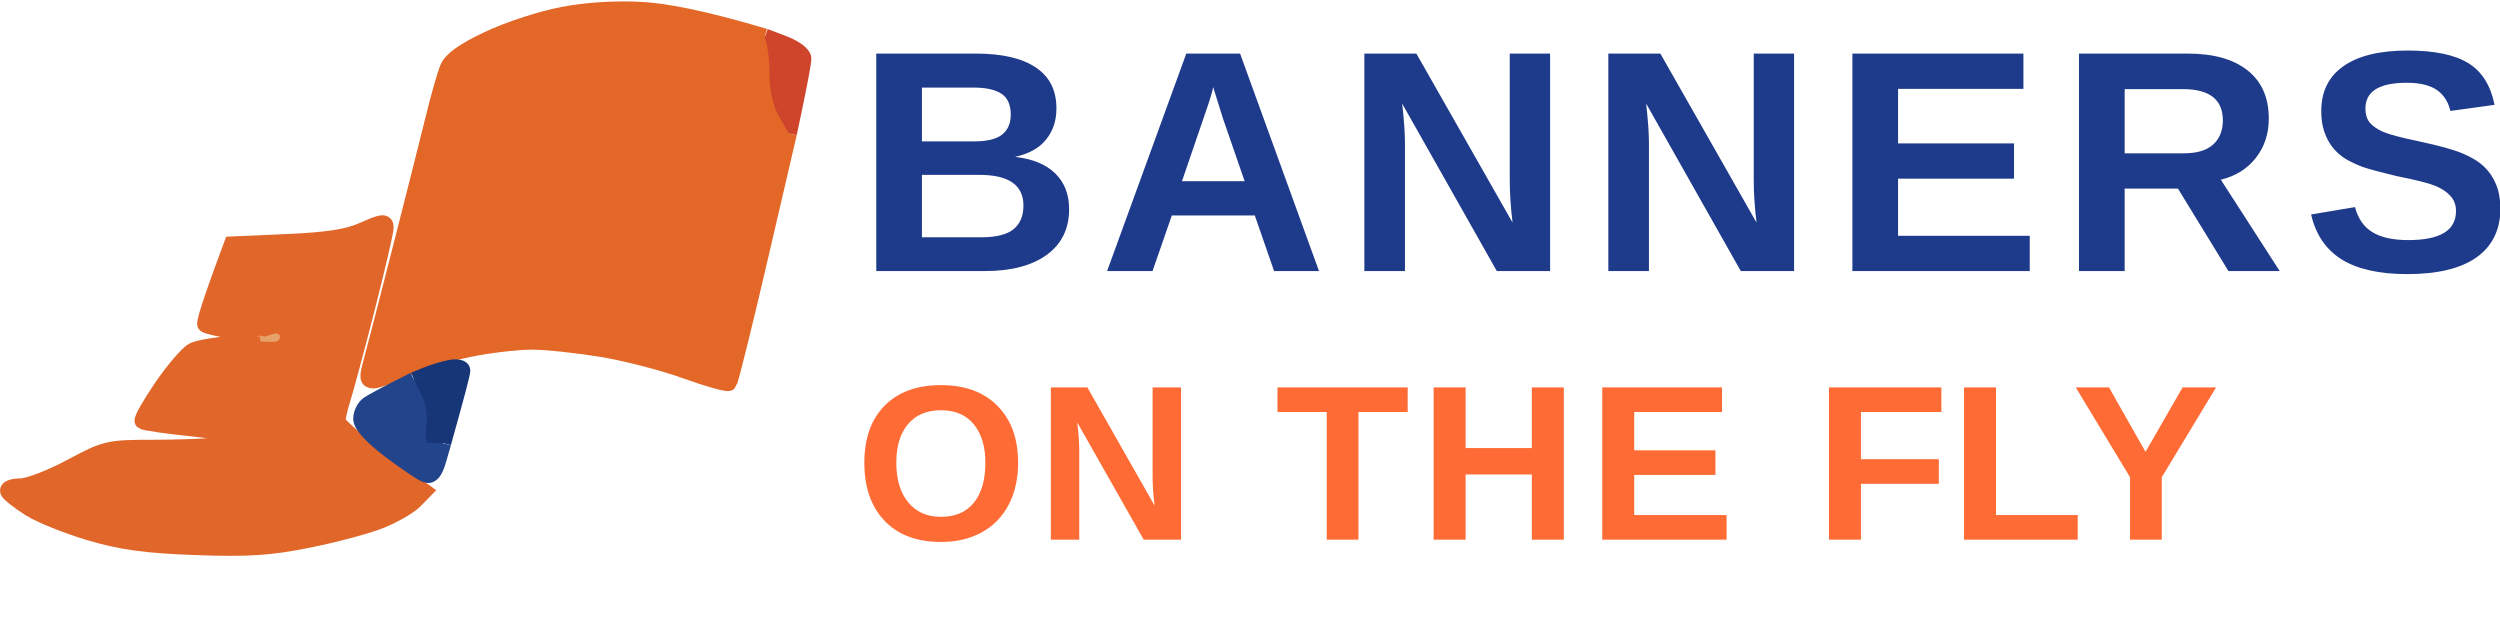
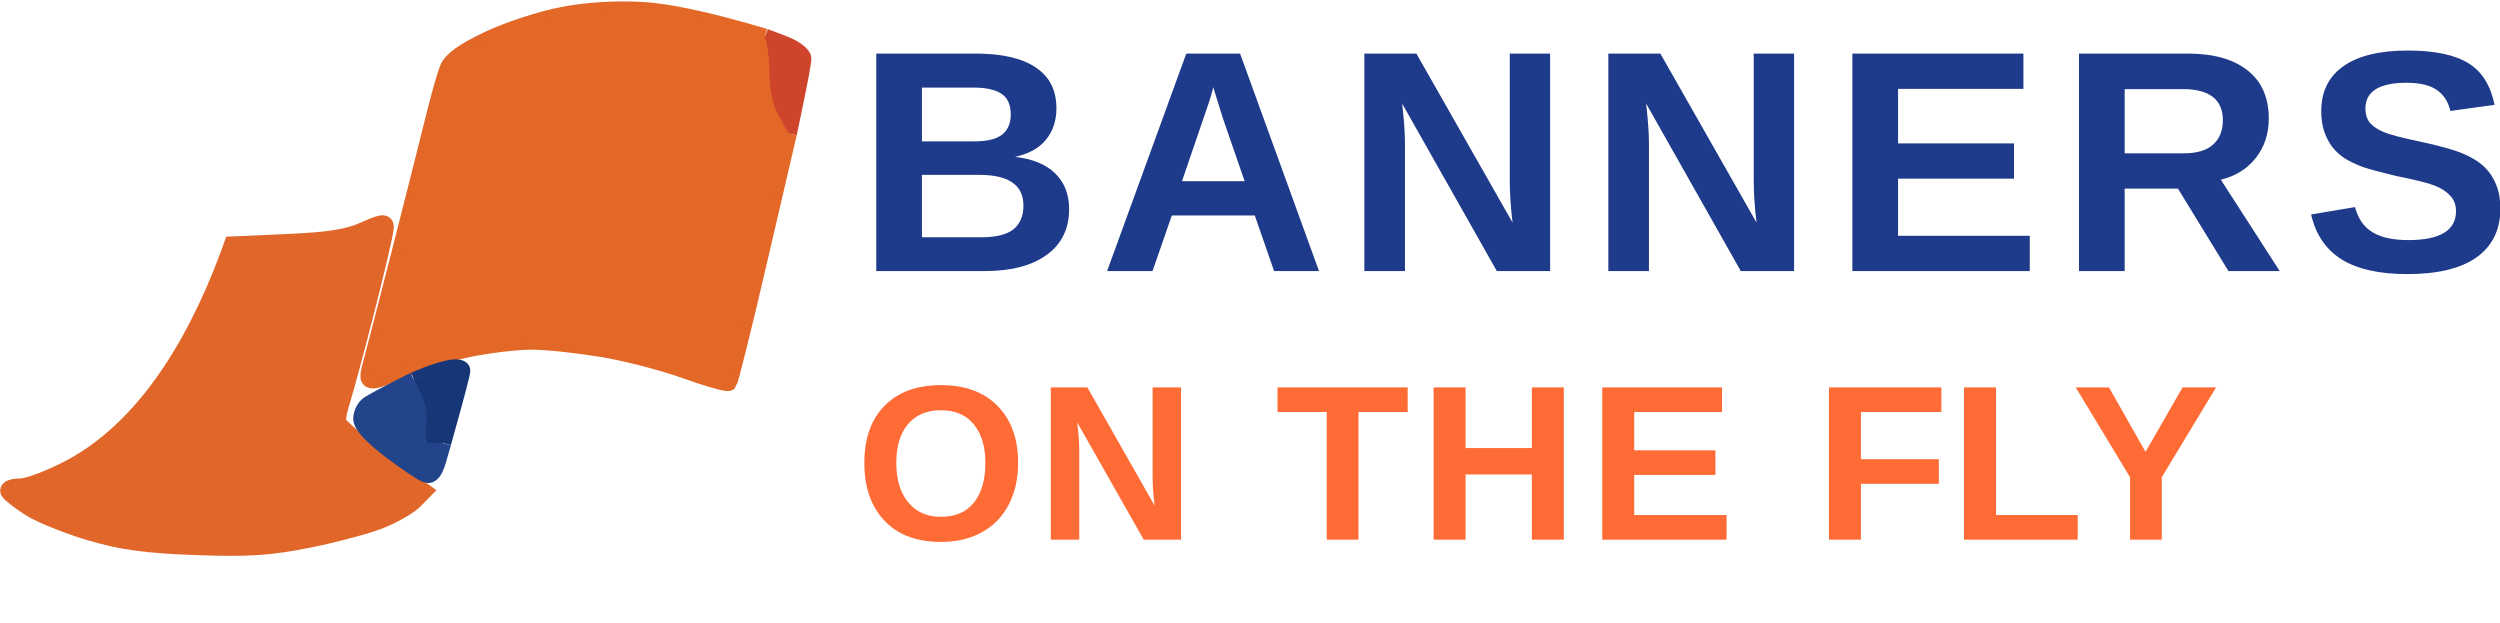
<svg xmlns="http://www.w3.org/2000/svg" id="Layer_1" data-name="Layer 1" viewBox="0 0 153.94 38.36">
  <defs>
    <style>
      .cls-1 {
        fill: #1e3a8a;
        font-size: 19.46px;
        letter-spacing: .05em;
      }

      .cls-1, .cls-2 {
        font-family: Arial-BoldMT, Arial;
        font-weight: 700;
        isolation: isolate;
      }

      .cls-3 {
        stroke: #cf452b;
      }

      .cls-3, .cls-4, .cls-5, .cls-6, .cls-7, .cls-8 {
        fill: none;
      }

      .cls-2 {
        fill: #ff6b35;
        font-size: 13.62px;
      }

      .cls-4 {
        stroke: #e6a269;
      }

      .cls-9 {
        fill: #e16629;
      }

      .cls-9, .cls-10, .cls-11, .cls-12, .cls-13, .cls-14 {
        fill-rule: evenodd;
      }

      .cls-5 {
        stroke: #e16629;
      }

      .cls-6 {
        stroke: #e36726;
      }

      .cls-10 {
        fill: #173678;
      }

      .cls-11 {
        fill: #22448a;
      }

      .cls-12 {
        fill: #cf452b;
      }

      .cls-7 {
        stroke: #22448a;
      }

      .cls-13 {
        fill: #e6a269;
      }

      .cls-15 {
        letter-spacing: -.06em;
      }

      .cls-14 {
        fill: #e36726;
      }

      .cls-8 {
        stroke: #173678;
      }

      .cls-16 {
        letter-spacing: .02em;
      }

      .cls-17 {
        letter-spacing: .04em;
      }
    </style>
  </defs>
  <path class="cls-6" d="M48.57,8.22h0s-.8,3.42-1.77,7.6-1.84,7.67-1.92,7.75-1.28-.25-2.66-.75-3.71-1.1-5.18-1.34-3.4-.45-4.29-.45-2.63.2-3.84.45-2.95.78-3.84,1.19-1.83.75-2.07.75c-.37,0-.39-.18-.15-1.04.16-.58.96-3.66,1.77-6.85s1.75-6.88,2.07-8.2.72-2.72.89-3.13c.21-.52.96-1.06,2.51-1.79,1.22-.58,3.28-1.25,4.58-1.49,1.51-.29,3.28-.39,4.88-.3,1.38.08,3.64.48,7.54,1.64" vector-effect="non-scaling-stroke" />
  <path class="cls-3" d="M47.1,2.26h0s.53.2,1.18.45c.66.25,1.18.65,1.18.89s-.2,1.39-.89,4.62" vector-effect="non-scaling-stroke" />
  <path class="cls-3" d="M48.57,8.22h0s-.27-.47-.59-1.04c-.38-.66-.59-1.59-.59-2.53,0-.82-.07-1.69-.3-2.38" vector-effect="non-scaling-stroke" />
-   <path class="cls-5" d="M16.34,20.73h0s-.8-.13-1.77-.3-1.84-.37-1.92-.45.25-1.22,1.63-4.92l3.4-.15c2.51-.11,3.75-.3,4.73-.75,1.12-.5,1.33-.52,1.33-.15,0,.24-.53,2.53-1.18,5.07s-1.32,5.02-1.48,5.51-.3,1.1-.3,1.34,1.2,1.32,5.32,4.32l-.59.6c-.33.33-1.26.86-2.07,1.19s-2.81.86-4.44,1.19c-2.4.48-3.71.57-6.95.45-3.07-.11-4.58-.32-6.51-.89-1.38-.41-3.05-1.08-3.7-1.49-.65-.41-1.25-.88-1.33-1.04-.08-.17.25-.3.74-.3s1.89-.54,3.11-1.19c2.14-1.15,2.32-1.19,5.03-1.19,1.55,0,3.41-.07,4.14-.15s1.33-.28,1.33-.45-1.33-.43-2.96-.6-3.03-.37-3.11-.45.45-1.02,1.18-2.09,1.6-2.07,1.92-2.24,1.39-.37,4.14-.6" vector-effect="non-scaling-stroke" />
-   <path class="cls-4" d="M16.04,21.03h.15c.08,0,.15-.07.15-.3" vector-effect="non-scaling-stroke" />
-   <path class="cls-4" d="M16.34,20.73h0s.2-.07.44-.15.44-.01.44.15-.13.3-.3.3h-.89" vector-effect="non-scaling-stroke" />
+   <path class="cls-5" d="M14.29 15.06 L17.69 14.91 C20.2 14.8 21.44 14.61 22.42 14.16 C23.54 13.66 23.75 13.64 23.75 14.01 C23.75 14.25 23.22 16.54 22.57 19.08 C21.92 21.62 21.25 24.1 21.09 24.59 C20.93 25.08 20.79 25.69 20.79 25.93 C20.79 26.17 21.99 27.25 26.11 30.25 L25.52 30.85 C25.19 31.18 24.26 31.71 23.45 32.04 C22.64 32.37 20.64 32.9 19.01 33.23 C16.61 33.71 15.3 33.8 12.06 33.68 C8.99 33.57 7.48 33.36 5.55 32.79 C4.17 32.38 2.5 31.71 1.85 31.3 C1.2 30.89 0.6 30.42 0.52 30.26 C0.44 30.09 0.77 29.96 1.26 29.96 C1.75 29.96 3.15 29.42 4.37 28.77 C9.46 26.03 12.5 20.08 14.29 15.06Z" vector-effect="non-scaling-stroke" />
  <path class="cls-8" d="M25.5,23.41h0s.33-.13.74-.3,1.07-.37,1.48-.45.74-.01.74.15-.27,1.24-1.18,4.47" vector-effect="non-scaling-stroke" />
  <path class="cls-7" d="M25.5,23.41h0s.2.4.44.89c.26.53.38,1.32.3,1.94-.09.6-.02,1.04.15,1.04h.89" vector-effect="non-scaling-stroke" />
  <path class="cls-7" d="M27.28,27.29h0s-.13.47-.3,1.04c-.21.72-.43,1-.74.89-.24-.08-1.24-.75-2.22-1.49-1.13-.86-1.77-1.56-1.77-1.94,0-.33.2-.73.44-.89s.98-.57,2.81-1.49" vector-effect="non-scaling-stroke" />
  <path class="cls-14" d="M47.1,2.26c.23.69.3,1.56.3,2.38,0,.94.22,1.87.59,2.53.33.58.59,1.04.59,1.04h0s-.8,3.42-1.77,7.6-1.84,7.67-1.92,7.75-1.28-.25-2.66-.75-3.71-1.1-5.18-1.34-3.4-.45-4.29-.45-2.63.2-3.84.45-2.95.78-3.84,1.19-1.83.75-2.07.75c-.37,0-.39-.18-.15-1.04.16-.58.96-3.66,1.77-6.85s1.75-6.88,2.07-8.2.72-2.72.89-3.13c.21-.52.96-1.06,2.51-1.79,1.22-.58,3.28-1.25,4.58-1.49,1.51-.29,3.28-.39,4.88-.3,1.38.08,3.64.48,7.54,1.64Z" />
  <path class="cls-12" d="M47.1,2.26h0s.53.2,1.18.45c.66.25,1.18.65,1.18.89s-.2,1.39-.89,4.62h0s-.27-.47-.59-1.04c-.38-.66-.59-1.59-.59-2.53,0-.82-.07-1.69-.3-2.38Z" />
-   <path class="cls-9" d="M16.04,21.03h.89c.16,0,.3-.13.3-.3s-.2-.23-.44-.15-.44.15-.44.15h0s-.8-.13-1.77-.3-1.84-.37-1.92-.45.25-1.22,1.63-4.92l3.4-.15c2.51-.11,3.75-.3,4.73-.75,1.12-.5,1.33-.52,1.33-.15,0,.24-.53,2.53-1.18,5.07s-1.32,5.02-1.48,5.51-.3,1.1-.3,1.34,1.2,1.32,5.32,4.32l-.59.6c-.33.33-1.26.86-2.07,1.19s-2.81.86-4.44,1.19c-2.4.48-3.71.57-6.95.45-3.07-.11-4.58-.32-6.51-.89-1.38-.41-3.05-1.08-3.7-1.49-.65-.41-1.25-.88-1.33-1.04-.08-.17.25-.3.74-.3s1.89-.54,3.11-1.19c2.14-1.15,2.32-1.19,5.03-1.19,1.55,0,3.41-.07,4.14-.15s1.33-.28,1.33-.45-1.33-.43-2.96-.6-3.03-.37-3.11-.45.45-1.02,1.18-2.09,1.6-2.07,1.92-2.24,1.39-.37,4.14-.6Z" />
-   <path class="cls-13" d="M16.04,21.03h.15c.08,0,.15-.07.15-.3h0s.2-.07.44-.15.44-.01.44.15-.13.3-.3.3h-.89Z" />
+   <path class="cls-9" d="M14.29 15.06 L17.69 14.91 C20.2 14.8 21.44 14.61 22.42 14.16 C23.54 13.66 23.75 13.64 23.75 14.01 C23.75 14.25 23.22 16.54 22.57 19.08 C21.92 21.62 21.25 24.1 21.09 24.59 C20.93 25.08 20.79 25.69 20.79 25.93 C20.79 26.17 21.99 27.25 26.11 30.25 L25.52 30.85 C25.19 31.18 24.26 31.71 23.45 32.04 C22.64 32.37 20.64 32.9 19.01 33.23 C16.61 33.71 15.3 33.8 12.06 33.68 C8.99 33.57 7.48 33.36 5.55 32.79 C4.17 32.38 2.5 31.71 1.85 31.3 C1.2 30.89 0.6 30.42 0.52 30.26 C0.44 30.09 0.77 29.96 1.26 29.96 C1.75 29.96 3.15 29.42 4.37 28.77 C9.46 26.03 12.5 20.08 14.29 15.06Z" />
  <path class="cls-10" d="M27.28,27.29h-.89c-.17,0-.23-.45-.15-1.04.09-.62-.03-1.41-.3-1.94-.24-.49-.44-.89-.44-.89h0s.33-.13.74-.3,1.07-.37,1.48-.45.74-.01.74.15-.27,1.24-1.18,4.47Z" />
  <path class="cls-11" d="M25.5,23.41h0s.2.4.44.89c.26.53.38,1.32.3,1.94-.09.6-.02,1.04.15,1.04h.89s-.13.47-.3,1.04c-.21.72-.43,1-.74.89-.24-.08-1.24-.75-2.22-1.49-1.13-.86-1.77-1.56-1.77-1.94,0-.33.2-.73.44-.89s.98-.57,2.81-1.49Z" />
  <text class="cls-1" transform="translate(52.66 16.69)">
    <tspan x="0" y="0">BANNERS</tspan>
  </text>
  <text class="cls-2" transform="translate(52.66 33.23)">
    <tspan class="cls-17" x="0" y="0">ON THE F</tspan>
    <tspan class="cls-15" x="67.37" y="0">L</tspan>
    <tspan class="cls-16" x="74.92" y="0">Y</tspan>
  </text>
</svg>
